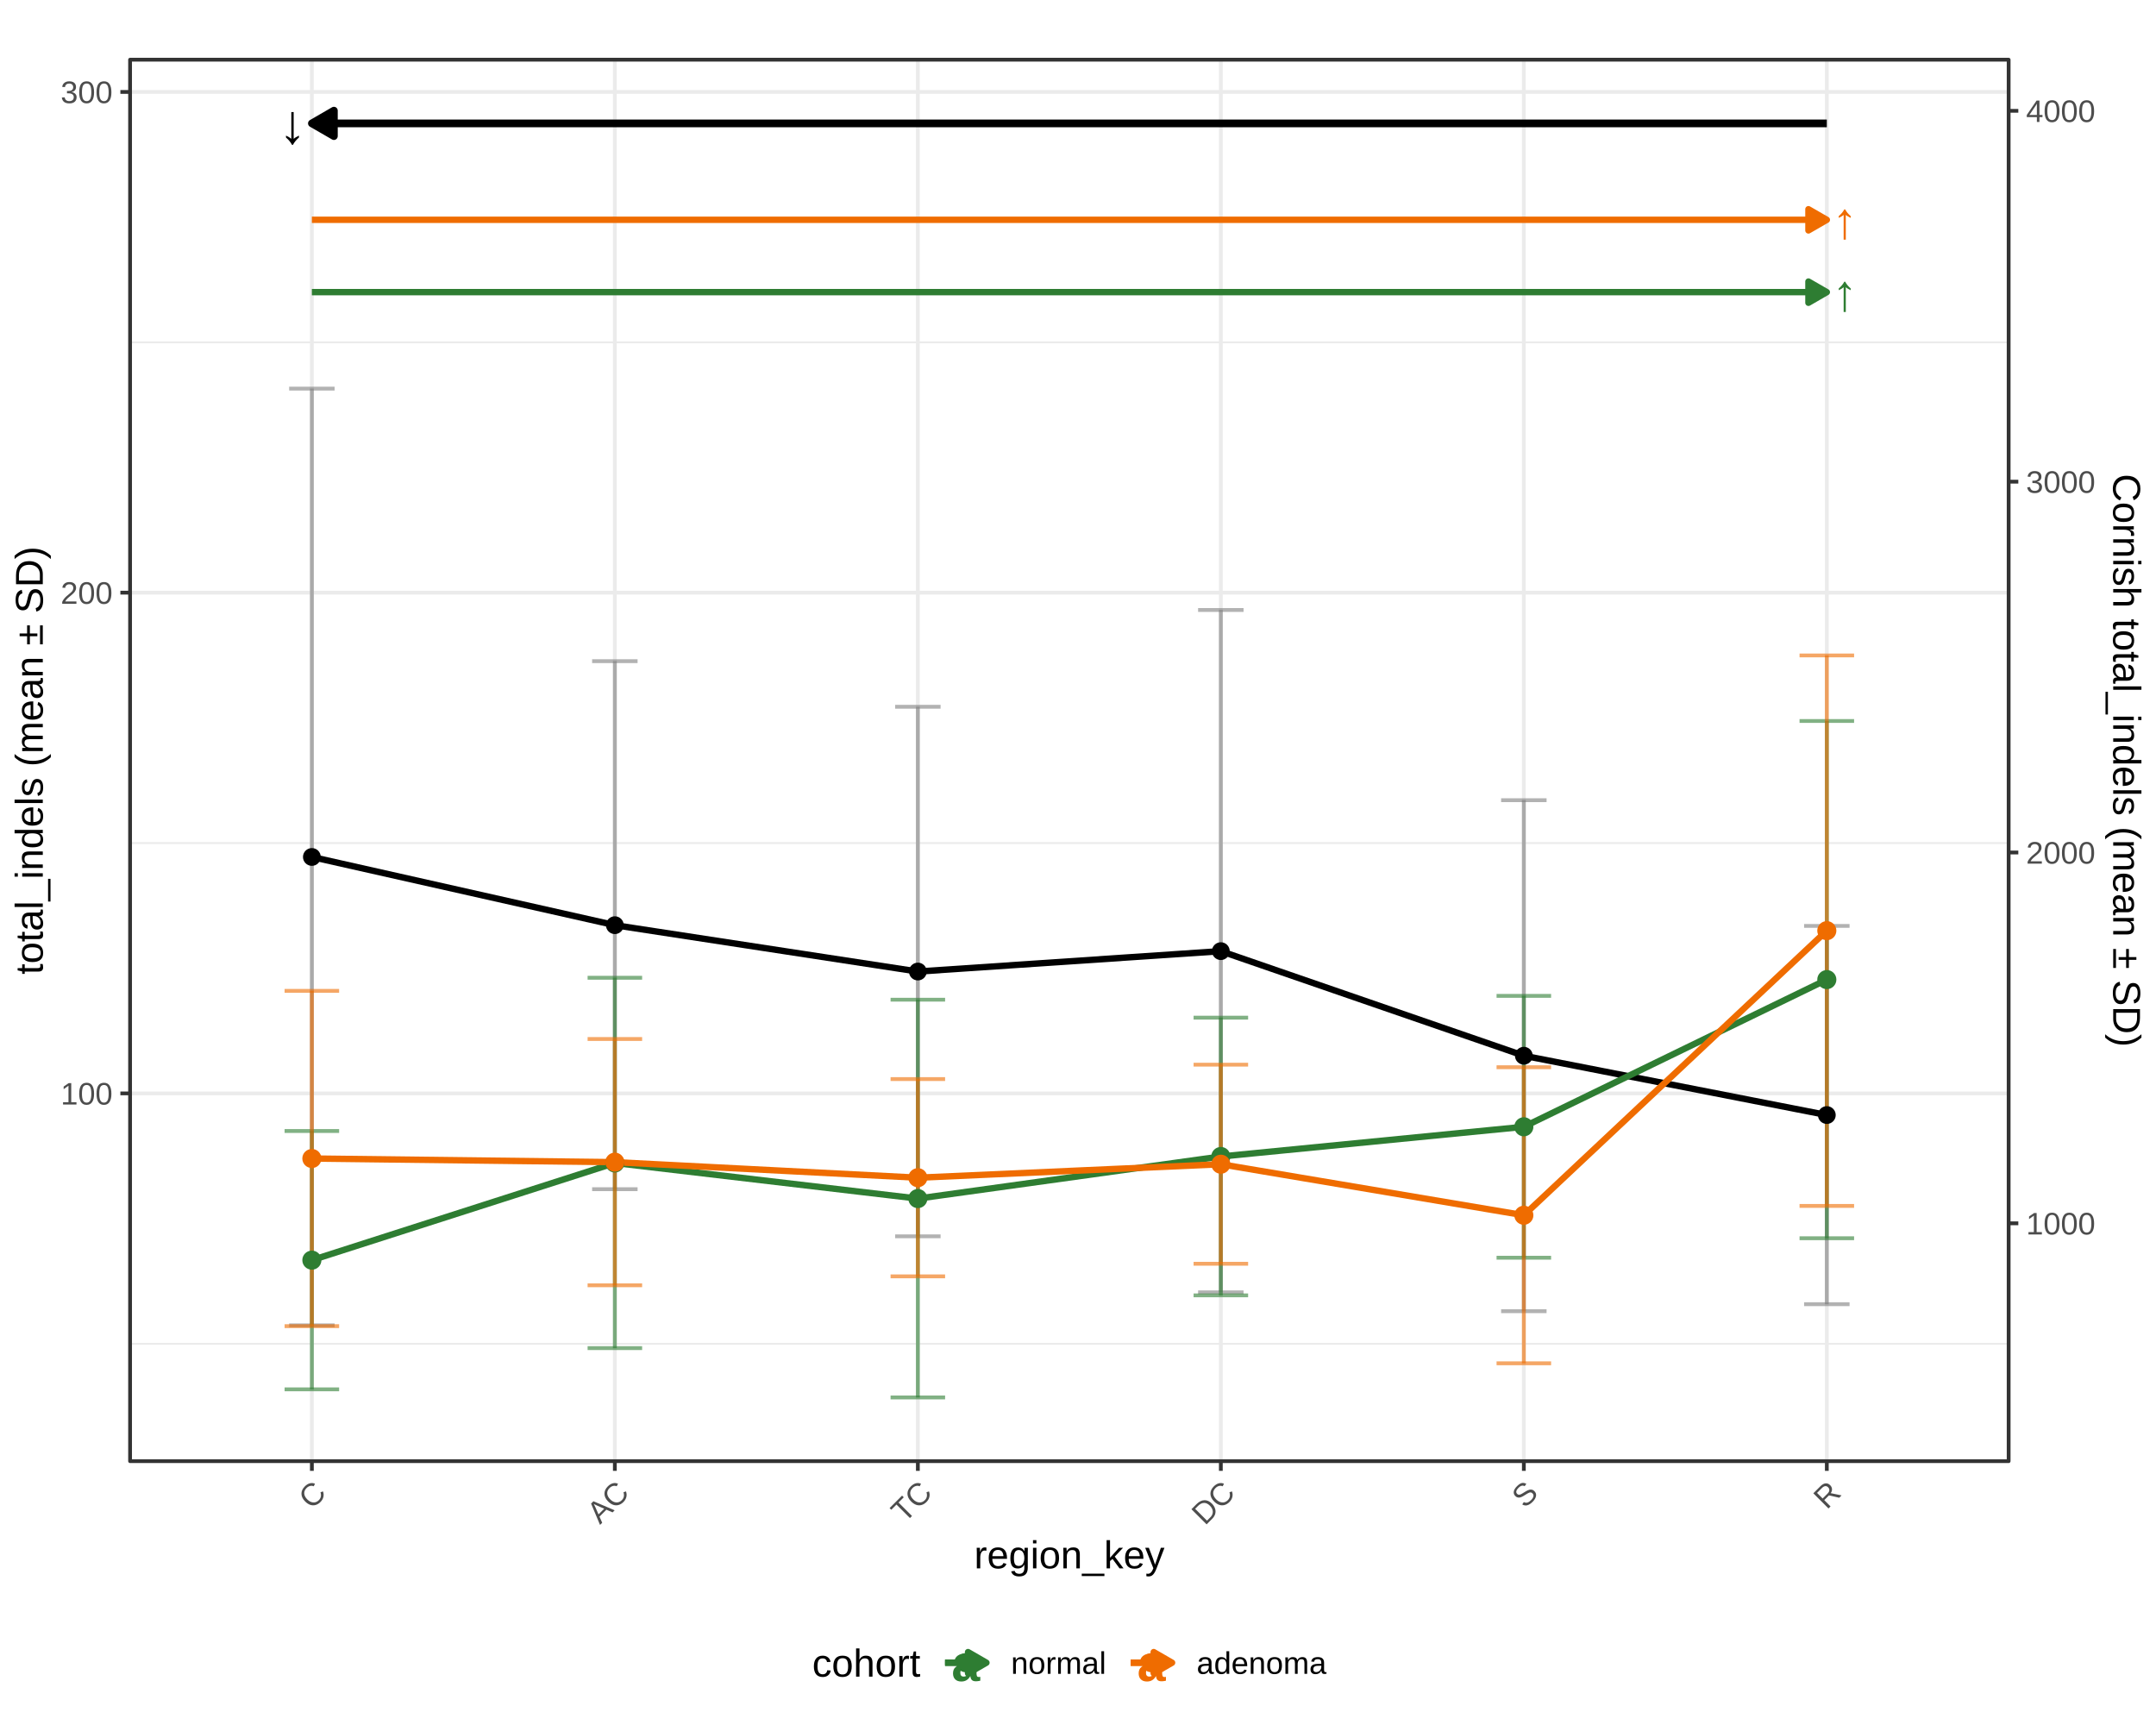
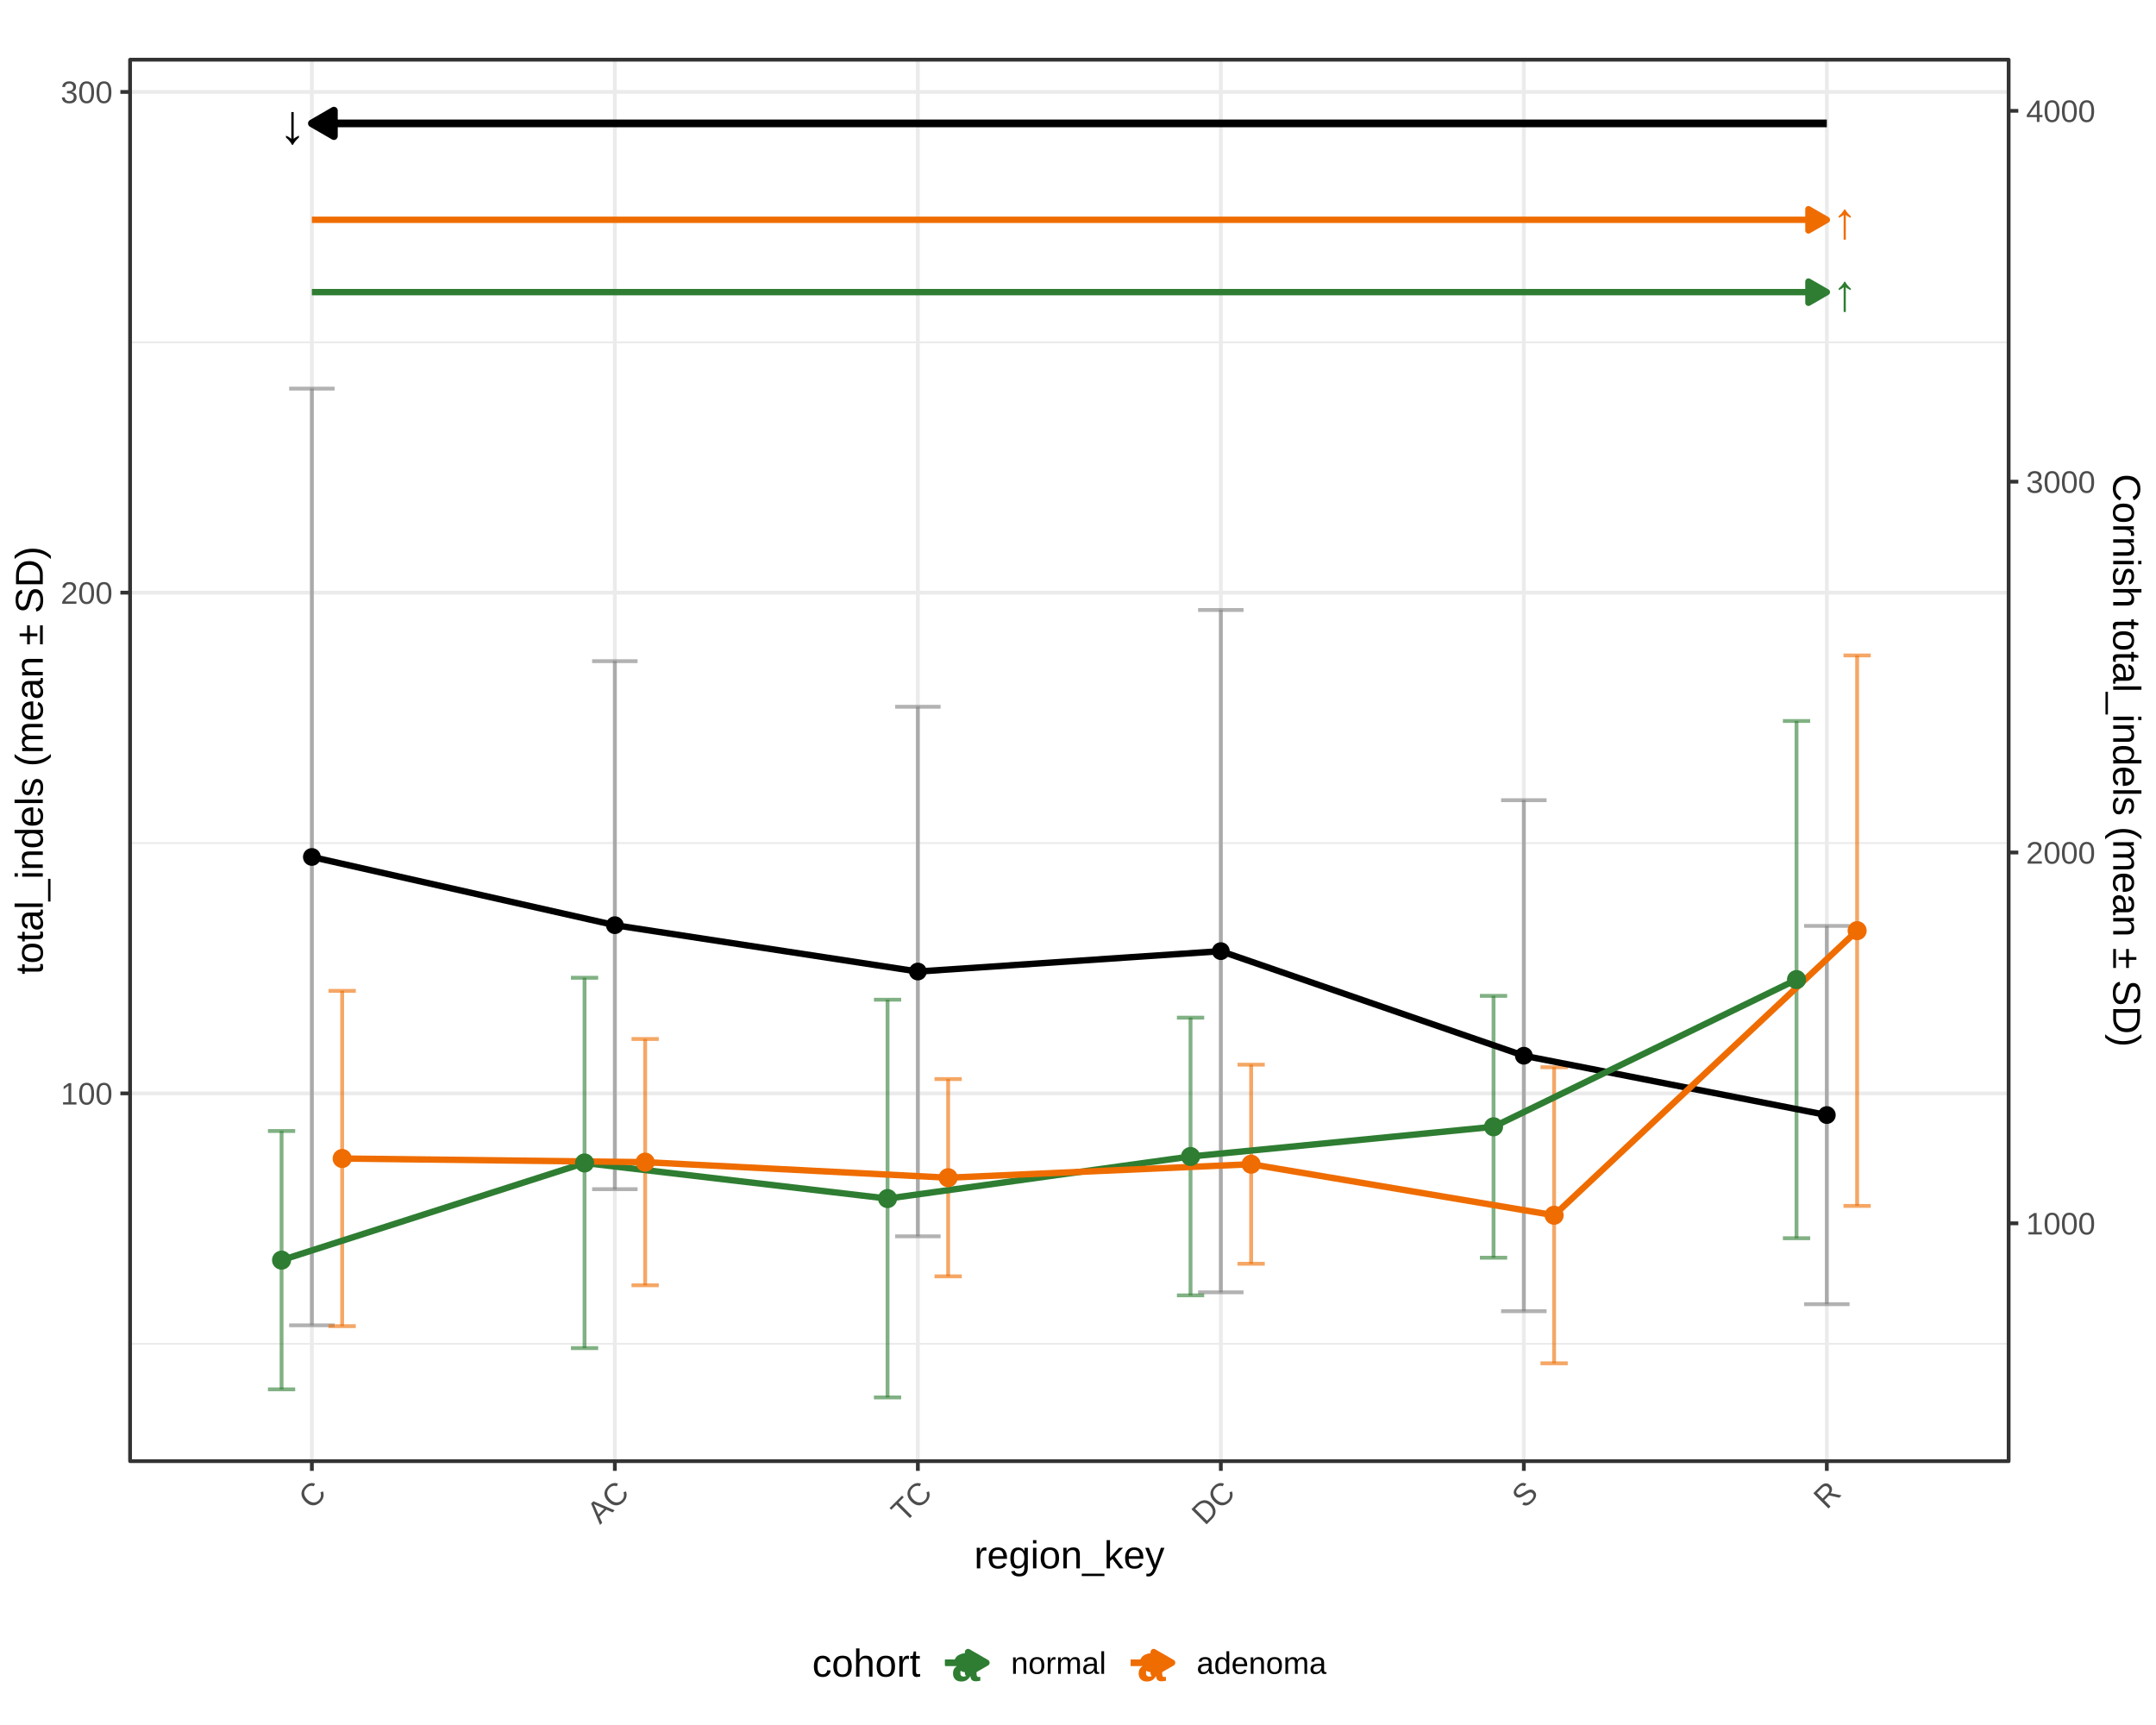
<svg xmlns="http://www.w3.org/2000/svg" width="720.00pt" height="576.00pt" viewBox="0 0 720.00 576.00">
  <g class="svglite">
    <defs>
      <style type="text/css">
    .svglite line, .svglite polyline, .svglite polygon, .svglite path, .svglite rect, .svglite circle {
      fill: none;
      stroke: #000000;
      stroke-linecap: round;
      stroke-linejoin: round;
      stroke-miterlimit: 10.00;
    }
    .svglite text {
      white-space: pre;
    }
    .svglite g.glyphgroup path {
      fill: inherit;
      stroke: none;
    }
  </style>
    </defs>
    <rect width="100%" height="100%" style="stroke: none; fill: #FFFFFF;" />
    <defs>
      <clipPath id="cpMC4wMHw3MjAuMDB8MC4wMHw1NzYuMDA=">
        <rect x="0.00" y="0.00" width="720.00" height="576.00" />
      </clipPath>
    </defs>
    <g clip-path="url(#cpMC4wMHw3MjAuMDB8MC4wMHw1NzYuMDA=)">
      <rect x="0" y="0.00" width="720.00" height="576.00" style="stroke-width: 1.26; stroke: #FFFFFF; fill: #FFFFFF;" />
      <rect x="43.44" y="19.93" width="627.35" height="467.97" style="stroke-width: 1.26; stroke: none; fill: #FFFFFF;" />
      <polyline points="43.44,448.71 670.78,448.71 " style="stroke-width: 0.63; stroke: #EBEBEB; stroke-linecap: butt;" />
      <polyline points="43.44,281.50 670.78,281.50 " style="stroke-width: 0.63; stroke: #EBEBEB; stroke-linecap: butt;" />
      <polyline points="43.44,114.30 670.78,114.30 " style="stroke-width: 0.63; stroke: #EBEBEB; stroke-linecap: butt;" />
      <polyline points="43.44,365.10 670.78,365.10 " style="stroke-width: 1.26; stroke: #EBEBEB; stroke-linecap: butt;" />
      <polyline points="43.44,197.90 670.78,197.90 " style="stroke-width: 1.26; stroke: #EBEBEB; stroke-linecap: butt;" />
      <polyline points="43.44,30.70 670.78,30.70 " style="stroke-width: 1.26; stroke: #EBEBEB; stroke-linecap: butt;" />
      <polyline points="104.15,487.90 104.15,19.93 " style="stroke-width: 1.26; stroke: #EBEBEB; stroke-linecap: butt;" />
      <polyline points="205.33,487.90 205.33,19.93 " style="stroke-width: 1.26; stroke: #EBEBEB; stroke-linecap: butt;" />
      <polyline points="306.52,487.90 306.52,19.93 " style="stroke-width: 1.26; stroke: #EBEBEB; stroke-linecap: butt;" />
      <polyline points="407.70,487.90 407.70,19.93 " style="stroke-width: 1.26; stroke: #EBEBEB; stroke-linecap: butt;" />
      <polyline points="508.89,487.90 508.89,19.93 " style="stroke-width: 1.26; stroke: #EBEBEB; stroke-linecap: butt;" />
      <polyline points="610.07,487.90 610.07,19.93 " style="stroke-width: 1.26; stroke: #EBEBEB; stroke-linecap: butt;" />
      <polyline points="96.56,129.76 111.74,129.76 " style="stroke-width: 1.28; stroke: #7F7F7F; stroke-opacity: 0.60; stroke-linecap: butt;" />
      <polyline points="104.15,129.76 104.15,442.54 " style="stroke-width: 1.28; stroke: #7F7F7F; stroke-opacity: 0.60; stroke-linecap: butt;" />
      <polyline points="96.56,442.54 111.74,442.54 " style="stroke-width: 1.28; stroke: #7F7F7F; stroke-opacity: 0.60; stroke-linecap: butt;" />
      <polyline points="197.74,220.77 212.92,220.77 " style="stroke-width: 1.28; stroke: #7F7F7F; stroke-opacity: 0.60; stroke-linecap: butt;" />
      <polyline points="205.33,220.77 205.33,397.09 " style="stroke-width: 1.28; stroke: #7F7F7F; stroke-opacity: 0.60; stroke-linecap: butt;" />
      <polyline points="197.74,397.09 212.92,397.09 " style="stroke-width: 1.28; stroke: #7F7F7F; stroke-opacity: 0.60; stroke-linecap: butt;" />
      <polyline points="298.93,236.00 314.11,236.00 " style="stroke-width: 1.28; stroke: #7F7F7F; stroke-opacity: 0.60; stroke-linecap: butt;" />
      <polyline points="306.52,236.00 306.52,412.82 " style="stroke-width: 1.28; stroke: #7F7F7F; stroke-opacity: 0.60; stroke-linecap: butt;" />
      <polyline points="298.93,412.82 314.11,412.82 " style="stroke-width: 1.28; stroke: #7F7F7F; stroke-opacity: 0.60; stroke-linecap: butt;" />
      <polyline points="400.11,203.68 415.29,203.68 " style="stroke-width: 1.28; stroke: #7F7F7F; stroke-opacity: 0.60; stroke-linecap: butt;" />
      <polyline points="407.70,203.68 407.70,431.52 " style="stroke-width: 1.28; stroke: #7F7F7F; stroke-opacity: 0.60; stroke-linecap: butt;" />
      <polyline points="400.11,431.52 415.29,431.52 " style="stroke-width: 1.28; stroke: #7F7F7F; stroke-opacity: 0.60; stroke-linecap: butt;" />
      <polyline points="501.30,267.20 516.48,267.20 " style="stroke-width: 1.28; stroke: #7F7F7F; stroke-opacity: 0.60; stroke-linecap: butt;" />
      <polyline points="508.89,267.20 508.89,437.83 " style="stroke-width: 1.28; stroke: #7F7F7F; stroke-opacity: 0.60; stroke-linecap: butt;" />
      <polyline points="501.30,437.83 516.48,437.83 " style="stroke-width: 1.28; stroke: #7F7F7F; stroke-opacity: 0.60; stroke-linecap: butt;" />
      <polyline points="602.48,309.18 617.66,309.18 " style="stroke-width: 1.28; stroke: #7F7F7F; stroke-opacity: 0.60; stroke-linecap: butt;" />
      <polyline points="610.07,309.18 610.07,435.48 " style="stroke-width: 1.28; stroke: #7F7F7F; stroke-opacity: 0.60; stroke-linecap: butt;" />
      <polyline points="602.48,435.48 617.66,435.48 " style="stroke-width: 1.28; stroke: #7F7F7F; stroke-opacity: 0.60; stroke-linecap: butt;" />
-       <polyline points="95.04,377.65 113.25,377.65 " style="stroke-width: 1.28; stroke: #2E7D32; stroke-opacity: 0.60; stroke-linecap: butt;" />
-       <polyline points="104.15,377.65 104.15,463.92 " style="stroke-width: 1.28; stroke: #2E7D32; stroke-opacity: 0.60; stroke-linecap: butt;" />
-       <polyline points="95.04,463.92 113.25,463.92 " style="stroke-width: 1.28; stroke: #2E7D32; stroke-opacity: 0.60; stroke-linecap: butt;" />
-       <polyline points="95.04,330.86 113.25,330.86 " style="stroke-width: 1.28; stroke: #EF6C00; stroke-opacity: 0.60; stroke-linecap: butt;" />
-       <polyline points="104.15,330.86 104.15,442.82 " style="stroke-width: 1.28; stroke: #EF6C00; stroke-opacity: 0.60; stroke-linecap: butt;" />
-       <polyline points="95.04,442.82 113.25,442.82 " style="stroke-width: 1.28; stroke: #EF6C00; stroke-opacity: 0.60; stroke-linecap: butt;" />
-       <polyline points="196.23,326.49 214.44,326.49 " style="stroke-width: 1.28; stroke: #2E7D32; stroke-opacity: 0.60; stroke-linecap: butt;" />
-       <polyline points="205.33,326.49 205.33,450.16 " style="stroke-width: 1.28; stroke: #2E7D32; stroke-opacity: 0.60; stroke-linecap: butt;" />
-       <polyline points="196.23,450.16 214.44,450.16 " style="stroke-width: 1.28; stroke: #2E7D32; stroke-opacity: 0.60; stroke-linecap: butt;" />
-       <polyline points="196.23,346.94 214.44,346.94 " style="stroke-width: 1.28; stroke: #EF6C00; stroke-opacity: 0.60; stroke-linecap: butt;" />
-       <polyline points="205.33,346.94 205.33,429.18 " style="stroke-width: 1.28; stroke: #EF6C00; stroke-opacity: 0.60; stroke-linecap: butt;" />
-       <polyline points="196.23,429.18 214.44,429.18 " style="stroke-width: 1.28; stroke: #EF6C00; stroke-opacity: 0.60; stroke-linecap: butt;" />
-       <polyline points="297.41,333.81 315.62,333.81 " style="stroke-width: 1.28; stroke: #2E7D32; stroke-opacity: 0.60; stroke-linecap: butt;" />
-       <polyline points="306.52,333.81 306.52,466.63 " style="stroke-width: 1.28; stroke: #2E7D32; stroke-opacity: 0.60; stroke-linecap: butt;" />
-       <polyline points="297.41,466.63 315.62,466.63 " style="stroke-width: 1.28; stroke: #2E7D32; stroke-opacity: 0.60; stroke-linecap: butt;" />
-       <polyline points="297.41,360.31 315.62,360.31 " style="stroke-width: 1.28; stroke: #EF6C00; stroke-opacity: 0.60; stroke-linecap: butt;" />
-       <polyline points="306.52,360.31 306.52,426.19 " style="stroke-width: 1.28; stroke: #EF6C00; stroke-opacity: 0.60; stroke-linecap: butt;" />
-       <polyline points="297.41,426.19 315.62,426.19 " style="stroke-width: 1.28; stroke: #EF6C00; stroke-opacity: 0.60; stroke-linecap: butt;" />
-       <polyline points="398.60,339.81 416.81,339.81 " style="stroke-width: 1.28; stroke: #2E7D32; stroke-opacity: 0.60; stroke-linecap: butt;" />
-       <polyline points="407.70,339.81 407.70,432.54 " style="stroke-width: 1.28; stroke: #2E7D32; stroke-opacity: 0.60; stroke-linecap: butt;" />
-       <polyline points="398.60,432.54 416.81,432.54 " style="stroke-width: 1.28; stroke: #2E7D32; stroke-opacity: 0.60; stroke-linecap: butt;" />
-       <polyline points="398.60,355.51 416.81,355.51 " style="stroke-width: 1.28; stroke: #EF6C00; stroke-opacity: 0.60; stroke-linecap: butt;" />
-       <polyline points="407.70,355.51 407.70,421.99 " style="stroke-width: 1.28; stroke: #EF6C00; stroke-opacity: 0.60; stroke-linecap: butt;" />
-       <polyline points="398.60,421.99 416.81,421.99 " style="stroke-width: 1.28; stroke: #EF6C00; stroke-opacity: 0.60; stroke-linecap: butt;" />
-       <polyline points="499.78,332.53 517.99,332.53 " style="stroke-width: 1.28; stroke: #2E7D32; stroke-opacity: 0.60; stroke-linecap: butt;" />
-       <polyline points="508.89,332.53 508.89,419.97 " style="stroke-width: 1.28; stroke: #2E7D32; stroke-opacity: 0.60; stroke-linecap: butt;" />
-       <polyline points="499.78,419.97 517.99,419.97 " style="stroke-width: 1.28; stroke: #2E7D32; stroke-opacity: 0.60; stroke-linecap: butt;" />
-       <polyline points="499.78,356.36 517.99,356.36 " style="stroke-width: 1.28; stroke: #EF6C00; stroke-opacity: 0.60; stroke-linecap: butt;" />
-       <polyline points="508.89,356.36 508.89,455.22 " style="stroke-width: 1.28; stroke: #EF6C00; stroke-opacity: 0.60; stroke-linecap: butt;" />
-       <polyline points="499.78,455.22 517.99,455.22 " style="stroke-width: 1.28; stroke: #EF6C00; stroke-opacity: 0.60; stroke-linecap: butt;" />
-       <polyline points="600.96,240.75 619.18,240.75 " style="stroke-width: 1.28; stroke: #2E7D32; stroke-opacity: 0.60; stroke-linecap: butt;" />
-       <polyline points="610.07,240.75 610.07,413.46 " style="stroke-width: 1.28; stroke: #2E7D32; stroke-opacity: 0.60; stroke-linecap: butt;" />
-       <polyline points="600.96,413.46 619.18,413.46 " style="stroke-width: 1.28; stroke: #2E7D32; stroke-opacity: 0.60; stroke-linecap: butt;" />
-       <polyline points="600.96,218.86 619.18,218.86 " style="stroke-width: 1.28; stroke: #EF6C00; stroke-opacity: 0.60; stroke-linecap: butt;" />
-       <polyline points="610.07,218.86 610.07,402.67 " style="stroke-width: 1.28; stroke: #EF6C00; stroke-opacity: 0.60; stroke-linecap: butt;" />
-       <polyline points="600.96,402.67 619.18,402.67 " style="stroke-width: 1.28; stroke: #EF6C00; stroke-opacity: 0.60; stroke-linecap: butt;" />
+       <polyline points="89.48,377.65 98.58,377.65 " style="stroke-width: 1.28; stroke: #2E7D32; stroke-opacity: 0.60; stroke-linecap: butt;" />
+       <polyline points="94.03,377.65 94.03,463.92 " style="stroke-width: 1.28; stroke: #2E7D32; stroke-opacity: 0.60; stroke-linecap: butt;" />
+       <polyline points="89.48,463.92 98.58,463.92 " style="stroke-width: 1.28; stroke: #2E7D32; stroke-opacity: 0.60; stroke-linecap: butt;" />
+       <polyline points="109.71,330.86 118.82,330.86 " style="stroke-width: 1.28; stroke: #EF6C00; stroke-opacity: 0.60; stroke-linecap: butt;" />
+       <polyline points="114.27,330.86 114.27,442.82 " style="stroke-width: 1.28; stroke: #EF6C00; stroke-opacity: 0.60; stroke-linecap: butt;" />
+       <polyline points="109.71,442.82 118.82,442.82 " style="stroke-width: 1.28; stroke: #EF6C00; stroke-opacity: 0.60; stroke-linecap: butt;" />
+       <polyline points="190.66,326.49 199.77,326.49 " style="stroke-width: 1.28; stroke: #2E7D32; stroke-opacity: 0.60; stroke-linecap: butt;" />
+       <polyline points="195.21,326.49 195.21,450.16 " style="stroke-width: 1.28; stroke: #2E7D32; stroke-opacity: 0.60; stroke-linecap: butt;" />
+       <polyline points="190.66,450.16 199.77,450.16 " style="stroke-width: 1.28; stroke: #2E7D32; stroke-opacity: 0.60; stroke-linecap: butt;" />
+       <polyline points="210.90,346.94 220.00,346.94 " style="stroke-width: 1.28; stroke: #EF6C00; stroke-opacity: 0.60; stroke-linecap: butt;" />
+       <polyline points="215.45,346.94 215.45,429.18 " style="stroke-width: 1.28; stroke: #EF6C00; stroke-opacity: 0.60; stroke-linecap: butt;" />
+       <polyline points="210.90,429.18 220.00,429.18 " style="stroke-width: 1.28; stroke: #EF6C00; stroke-opacity: 0.60; stroke-linecap: butt;" />
+       <polyline points="291.85,333.81 300.95,333.81 " style="stroke-width: 1.28; stroke: #2E7D32; stroke-opacity: 0.60; stroke-linecap: butt;" />
+       <polyline points="296.40,333.81 296.40,466.63 " style="stroke-width: 1.28; stroke: #2E7D32; stroke-opacity: 0.60; stroke-linecap: butt;" />
+       <polyline points="291.85,466.63 300.95,466.63 " style="stroke-width: 1.28; stroke: #2E7D32; stroke-opacity: 0.60; stroke-linecap: butt;" />
+       <polyline points="312.08,360.31 321.19,360.31 " style="stroke-width: 1.28; stroke: #EF6C00; stroke-opacity: 0.60; stroke-linecap: butt;" />
+       <polyline points="316.64,360.31 316.64,426.19 " style="stroke-width: 1.28; stroke: #EF6C00; stroke-opacity: 0.60; stroke-linecap: butt;" />
+       <polyline points="312.08,426.19 321.19,426.19 " style="stroke-width: 1.28; stroke: #EF6C00; stroke-opacity: 0.60; stroke-linecap: butt;" />
+       <polyline points="393.03,339.81 402.14,339.81 " style="stroke-width: 1.28; stroke: #2E7D32; stroke-opacity: 0.60; stroke-linecap: butt;" />
+       <polyline points="397.58,339.81 397.58,432.54 " style="stroke-width: 1.28; stroke: #2E7D32; stroke-opacity: 0.60; stroke-linecap: butt;" />
+       <polyline points="393.03,432.54 402.14,432.54 " style="stroke-width: 1.28; stroke: #2E7D32; stroke-opacity: 0.60; stroke-linecap: butt;" />
+       <polyline points="413.27,355.51 422.37,355.51 " style="stroke-width: 1.28; stroke: #EF6C00; stroke-opacity: 0.60; stroke-linecap: butt;" />
+       <polyline points="417.82,355.51 417.82,421.99 " style="stroke-width: 1.28; stroke: #EF6C00; stroke-opacity: 0.60; stroke-linecap: butt;" />
+       <polyline points="413.27,421.99 422.37,421.99 " style="stroke-width: 1.28; stroke: #EF6C00; stroke-opacity: 0.60; stroke-linecap: butt;" />
+       <polyline points="494.21,332.53 503.32,332.53 " style="stroke-width: 1.28; stroke: #2E7D32; stroke-opacity: 0.60; stroke-linecap: butt;" />
+       <polyline points="498.77,332.53 498.77,419.97 " style="stroke-width: 1.28; stroke: #2E7D32; stroke-opacity: 0.60; stroke-linecap: butt;" />
+       <polyline points="494.21,419.97 503.32,419.97 " style="stroke-width: 1.28; stroke: #2E7D32; stroke-opacity: 0.60; stroke-linecap: butt;" />
+       <polyline points="514.45,356.36 523.56,356.36 " style="stroke-width: 1.28; stroke: #EF6C00; stroke-opacity: 0.60; stroke-linecap: butt;" />
+       <polyline points="519.00,356.36 519.00,455.22 " style="stroke-width: 1.28; stroke: #EF6C00; stroke-opacity: 0.60; stroke-linecap: butt;" />
+       <polyline points="514.45,455.22 523.56,455.22 " style="stroke-width: 1.28; stroke: #EF6C00; stroke-opacity: 0.60; stroke-linecap: butt;" />
+       <polyline points="595.40,240.75 604.51,240.75 " style="stroke-width: 1.28; stroke: #2E7D32; stroke-opacity: 0.60; stroke-linecap: butt;" />
+       <polyline points="599.95,240.75 599.95,413.46 " style="stroke-width: 1.28; stroke: #2E7D32; stroke-opacity: 0.60; stroke-linecap: butt;" />
+       <polyline points="595.40,413.46 604.51,413.46 " style="stroke-width: 1.28; stroke: #2E7D32; stroke-opacity: 0.60; stroke-linecap: butt;" />
+       <polyline points="615.64,218.86 624.74,218.86 " style="stroke-width: 1.28; stroke: #EF6C00; stroke-opacity: 0.60; stroke-linecap: butt;" />
+       <polyline points="620.19,218.86 620.19,402.67 " style="stroke-width: 1.28; stroke: #EF6C00; stroke-opacity: 0.60; stroke-linecap: butt;" />
+       <polyline points="615.64,402.67 624.74,402.67 " style="stroke-width: 1.28; stroke: #EF6C00; stroke-opacity: 0.60; stroke-linecap: butt;" />
      <polyline points="104.15,286.15 205.33,308.93 306.52,324.41 407.70,317.60 508.89,352.52 610.07,372.33 " style="stroke-width: 2.13; stroke-linecap: butt;" />
      <circle cx="104.15" cy="286.15" r="2.55" style="stroke-width: 0.84; fill: #000000;" />
      <circle cx="205.33" cy="308.93" r="2.55" style="stroke-width: 0.84; fill: #000000;" />
      <circle cx="306.52" cy="324.41" r="2.55" style="stroke-width: 0.84; fill: #000000;" />
      <circle cx="407.70" cy="317.60" r="2.55" style="stroke-width: 0.84; fill: #000000;" />
      <circle cx="508.89" cy="352.52" r="2.55" style="stroke-width: 0.84; fill: #000000;" />
      <circle cx="610.07" cy="372.33" r="2.55" style="stroke-width: 0.84; fill: #000000;" />
-       <polyline points="104.15,420.78 205.33,388.33 306.52,400.22 407.70,386.17 508.89,376.25 610.07,327.10 " style="stroke-width: 2.13; stroke: #2E7D32; stroke-linecap: butt;" />
-       <polyline points="104.15,386.84 205.33,388.06 306.52,393.25 407.70,388.75 508.89,405.79 610.07,310.76 " style="stroke-width: 2.13; stroke: #EF6C00; stroke-linecap: butt;" />
-       <circle cx="104.15" cy="420.78" r="2.77" style="stroke-width: 0.84; stroke: #2E7D32; fill: #2E7D32;" />
-       <circle cx="104.15" cy="386.84" r="2.77" style="stroke-width: 0.84; stroke: #EF6C00; fill: #EF6C00;" />
-       <circle cx="205.33" cy="388.33" r="2.77" style="stroke-width: 0.84; stroke: #2E7D32; fill: #2E7D32;" />
-       <circle cx="205.33" cy="388.06" r="2.77" style="stroke-width: 0.84; stroke: #EF6C00; fill: #EF6C00;" />
-       <circle cx="306.52" cy="400.22" r="2.77" style="stroke-width: 0.84; stroke: #2E7D32; fill: #2E7D32;" />
-       <circle cx="306.52" cy="393.25" r="2.77" style="stroke-width: 0.84; stroke: #EF6C00; fill: #EF6C00;" />
-       <circle cx="407.70" cy="386.17" r="2.77" style="stroke-width: 0.84; stroke: #2E7D32; fill: #2E7D32;" />
-       <circle cx="407.70" cy="388.75" r="2.77" style="stroke-width: 0.84; stroke: #EF6C00; fill: #EF6C00;" />
-       <circle cx="508.89" cy="376.25" r="2.77" style="stroke-width: 0.84; stroke: #2E7D32; fill: #2E7D32;" />
-       <circle cx="508.89" cy="405.79" r="2.77" style="stroke-width: 0.84; stroke: #EF6C00; fill: #EF6C00;" />
-       <circle cx="610.07" cy="327.10" r="2.77" style="stroke-width: 0.84; stroke: #2E7D32; fill: #2E7D32;" />
-       <circle cx="610.07" cy="310.76" r="2.77" style="stroke-width: 0.84; stroke: #EF6C00; fill: #EF6C00;" />
+       <polyline points="94.03,420.78 195.21,388.33 296.40,400.22 397.58,386.17 498.77,376.25 599.95,327.10 " style="stroke-width: 2.13; stroke: #2E7D32; stroke-linecap: butt;" />
+       <polyline points="114.27,386.84 215.45,388.06 316.64,393.25 417.82,388.75 519.00,405.79 620.19,310.76 " style="stroke-width: 2.13; stroke: #EF6C00; stroke-linecap: butt;" />
+       <circle cx="94.03" cy="420.78" r="2.77" style="stroke-width: 0.84; stroke: #2E7D32; fill: #2E7D32;" />
+       <circle cx="114.27" cy="386.84" r="2.77" style="stroke-width: 0.84; stroke: #EF6C00; fill: #EF6C00;" />
+       <circle cx="195.21" cy="388.33" r="2.77" style="stroke-width: 0.84; stroke: #2E7D32; fill: #2E7D32;" />
+       <circle cx="215.45" cy="388.06" r="2.77" style="stroke-width: 0.84; stroke: #EF6C00; fill: #EF6C00;" />
+       <circle cx="296.40" cy="400.22" r="2.77" style="stroke-width: 0.84; stroke: #2E7D32; fill: #2E7D32;" />
+       <circle cx="316.64" cy="393.25" r="2.77" style="stroke-width: 0.84; stroke: #EF6C00; fill: #EF6C00;" />
+       <circle cx="397.58" cy="386.17" r="2.77" style="stroke-width: 0.84; stroke: #2E7D32; fill: #2E7D32;" />
+       <circle cx="417.82" cy="388.75" r="2.77" style="stroke-width: 0.84; stroke: #EF6C00; fill: #EF6C00;" />
+       <circle cx="498.77" cy="376.25" r="2.77" style="stroke-width: 0.84; stroke: #2E7D32; fill: #2E7D32;" />
+       <circle cx="519.00" cy="405.79" r="2.77" style="stroke-width: 0.84; stroke: #EF6C00; fill: #EF6C00;" />
+       <circle cx="599.95" cy="327.10" r="2.77" style="stroke-width: 0.84; stroke: #2E7D32; fill: #2E7D32;" />
+       <circle cx="620.19" cy="310.76" r="2.77" style="stroke-width: 0.84; stroke: #EF6C00; fill: #EF6C00;" />
      <line x1="104.15" y1="97.55" x2="610.07" y2="97.55" style="stroke-width: 2.13; stroke: #2E7D32; stroke-linecap: butt;" />
      <polygon points="603.93,101.10 610.07,97.55 603.93,94.01 " style="stroke-width: 2.13; stroke: #2E7D32; stroke-linecap: butt; fill: #2E7D32;" />
      <line x1="104.15" y1="73.40" x2="610.07" y2="73.40" style="stroke-width: 2.13; stroke: #EF6C00; stroke-linecap: butt;" />
      <polygon points="603.93,76.94 610.07,73.40 603.93,69.86 " style="stroke-width: 2.13; stroke: #EF6C00; stroke-linecap: butt; fill: #EF6C00;" />
      <text x="611.78" y="103.66" style="font-size: 17.07px; font-weight: bold;fill: #2E7D32; font-family: &quot;Arial&quot;;" textLength="8.53px" lengthAdjust="spacingAndGlyphs">↑</text>
      <text x="611.78" y="79.51" style="font-size: 17.07px; font-weight: bold;fill: #EF6C00; font-family: &quot;Arial&quot;;" textLength="8.53px" lengthAdjust="spacingAndGlyphs">↑</text>
      <line x1="610.07" y1="41.20" x2="104.15" y2="41.20" style="stroke-width: 2.56; stroke-linecap: butt;" />
      <polygon points="111.51,36.94 104.15,41.20 111.51,45.45 " style="stroke-width: 2.56; stroke-linecap: butt; fill: #000000;" />
      <text x="102.30" y="47.81" text-anchor="end" style="font-size: 18.49px; font-weight: bold; font-family: &quot;Arial&quot;;" textLength="9.25px" lengthAdjust="spacingAndGlyphs">↓</text>
      <rect x="43.44" y="19.93" width="627.35" height="467.97" style="stroke-width: 1.26; stroke: #333333;" />
      <text x="37.61" y="368.82" text-anchor="end" style="font-size: 10.40px;fill: #4D4D4D; font-family: &quot;Arial&quot;;" textLength="17.34px" lengthAdjust="spacingAndGlyphs">100</text>
      <text x="37.61" y="201.62" text-anchor="end" style="font-size: 10.40px;fill: #4D4D4D; font-family: &quot;Arial&quot;;" textLength="17.34px" lengthAdjust="spacingAndGlyphs">200</text>
      <text x="37.61" y="34.42" text-anchor="end" style="font-size: 10.40px;fill: #4D4D4D; font-family: &quot;Arial&quot;;" textLength="17.34px" lengthAdjust="spacingAndGlyphs">300</text>
      <polyline points="40.20,365.10 43.44,365.10 " style="stroke-width: 1.26; stroke: #333333; stroke-linecap: butt;" />
      <polyline points="40.20,197.90 43.44,197.90 " style="stroke-width: 1.26; stroke: #333333; stroke-linecap: butt;" />
      <polyline points="40.20,30.70 43.44,30.70 " style="stroke-width: 1.26; stroke: #333333; stroke-linecap: butt;" />
      <polyline points="674.02,408.48 670.78,408.48 " style="stroke-width: 1.26; stroke: #333333; stroke-linecap: butt;" />
      <polyline points="674.02,284.66 670.78,284.66 " style="stroke-width: 1.26; stroke: #333333; stroke-linecap: butt;" />
      <polyline points="674.02,160.84 670.78,160.84 " style="stroke-width: 1.26; stroke: #333333; stroke-linecap: butt;" />
      <polyline points="674.02,37.01 670.78,37.01 " style="stroke-width: 1.26; stroke: #333333; stroke-linecap: butt;" />
      <text x="676.61" y="412.20" style="font-size: 10.40px;fill: #4D4D4D; font-family: &quot;Arial&quot;;" textLength="23.12px" lengthAdjust="spacingAndGlyphs">1000</text>
      <text x="676.61" y="288.38" style="font-size: 10.40px;fill: #4D4D4D; font-family: &quot;Arial&quot;;" textLength="23.12px" lengthAdjust="spacingAndGlyphs">2000</text>
      <text x="676.61" y="164.56" style="font-size: 10.40px;fill: #4D4D4D; font-family: &quot;Arial&quot;;" textLength="23.12px" lengthAdjust="spacingAndGlyphs">3000</text>
      <text x="676.61" y="40.73" style="font-size: 10.40px;fill: #4D4D4D; font-family: &quot;Arial&quot;;" textLength="23.12px" lengthAdjust="spacingAndGlyphs">4000</text>
      <polyline points="104.15,491.14 104.15,487.90 " style="stroke-width: 1.26; stroke: #333333; stroke-linecap: butt;" />
      <polyline points="205.33,491.14 205.33,487.90 " style="stroke-width: 1.26; stroke: #333333; stroke-linecap: butt;" />
      <polyline points="306.52,491.14 306.52,487.90 " style="stroke-width: 1.26; stroke: #333333; stroke-linecap: butt;" />
      <polyline points="407.70,491.14 407.70,487.90 " style="stroke-width: 1.26; stroke: #333333; stroke-linecap: butt;" />
      <polyline points="508.89,491.14 508.89,487.90 " style="stroke-width: 1.26; stroke: #333333; stroke-linecap: butt;" />
      <polyline points="610.07,491.14 610.07,487.90 " style="stroke-width: 1.26; stroke: #333333; stroke-linecap: butt;" />
      <text transform="translate(109.41,498.99) rotate(-45)" text-anchor="end" style="font-size: 10.40px;fill: #4D4D4D; font-family: &quot;Arial&quot;;" textLength="7.50px" lengthAdjust="spacingAndGlyphs">C</text>
      <text transform="translate(210.59,498.99) rotate(-45)" text-anchor="end" style="font-size: 10.40px;fill: #4D4D4D; font-family: &quot;Arial&quot;;" textLength="14.44px" lengthAdjust="spacingAndGlyphs">AC</text>
      <text transform="translate(311.78,498.99) rotate(-45)" text-anchor="end" style="font-size: 10.40px;fill: #4D4D4D; font-family: &quot;Arial&quot;;" textLength="13.84px" lengthAdjust="spacingAndGlyphs">TC</text>
      <text transform="translate(412.96,498.99) rotate(-45)" text-anchor="end" style="font-size: 10.40px;fill: #4D4D4D; font-family: &quot;Arial&quot;;" textLength="15.00px" lengthAdjust="spacingAndGlyphs">DC</text>
      <text transform="translate(514.15,498.99) rotate(-45)" text-anchor="end" style="font-size: 10.40px;fill: #4D4D4D; font-family: &quot;Arial&quot;;" textLength="6.94px" lengthAdjust="spacingAndGlyphs">S</text>
      <text transform="translate(615.33,498.99) rotate(-45)" text-anchor="end" style="font-size: 10.40px;fill: #4D4D4D; font-family: &quot;Arial&quot;;" textLength="7.50px" lengthAdjust="spacingAndGlyphs">R</text>
      <text x="357.11" y="523.69" text-anchor="middle" style="font-size: 13.00px; font-family: &quot;Arial&quot;;" textLength="63.62px" lengthAdjust="spacingAndGlyphs">region_key</text>
      <text transform="translate(14.29,253.91) rotate(-90)" text-anchor="middle" style="font-size: 13.00px; font-family: &quot;Arial&quot;;" textLength="143.02px" lengthAdjust="spacingAndGlyphs">total_indels (mean ± SD)</text>
      <text transform="translate(705.71,253.91) rotate(90)" text-anchor="middle" style="font-size: 13.00px; font-family: &quot;Arial&quot;;" textLength="191.44px" lengthAdjust="spacingAndGlyphs">Cornish total_indels (mean ± SD)</text>
      <rect x="264.78" y="539.38" width="184.66" height="31.64" style="stroke-width: 1.26; stroke: none; fill: #FFFFFF;" />
      <text x="271.25" y="559.85" style="font-size: 13.00px; font-family: &quot;Arial&quot;;" textLength="36.14px" lengthAdjust="spacingAndGlyphs">cohort</text>
      <rect x="313.87" y="545.85" width="17.28" height="18.69" style="stroke-width: 1.26; stroke: none; fill: #FFFFFF;" />
      <line x1="315.60" y1="555.20" x2="329.42" y2="555.20" style="stroke-width: 1.28; stroke: #2E7D32; stroke-opacity: 0.60; stroke-linecap: butt;" />
      <line x1="315.60" y1="555.20" x2="329.42" y2="555.20" style="stroke-width: 2.13; stroke: #2E7D32; stroke-linecap: butt;" />
      <circle cx="322.51" cy="555.20" r="2.77" style="stroke-width: 0.84; stroke: #2E7D32; fill: #2E7D32;" />
      <line x1="315.60" y1="555.20" x2="329.42" y2="555.20" style="stroke-width: 2.13; stroke: #2E7D32; stroke-linecap: butt;" />
      <polygon points="323.28,558.74 329.42,555.20 323.28,551.65 " style="stroke-width: 2.13; stroke: #2E7D32; stroke-linecap: butt; fill: #2E7D32;" />
      <text x="322.51" y="561.31" text-anchor="middle" style="font-size: 17.07px; font-weight: bold;fill: #2E7D32; font-family: &quot;Arial&quot;;" textLength="9.48px" lengthAdjust="spacingAndGlyphs">a</text>
      <rect x="375.87" y="545.85" width="17.28" height="18.69" style="stroke-width: 1.26; stroke: none; fill: #FFFFFF;" />
      <line x1="377.59" y1="555.20" x2="391.42" y2="555.20" style="stroke-width: 1.28; stroke: #EF6C00; stroke-opacity: 0.60; stroke-linecap: butt;" />
      <line x1="377.59" y1="555.20" x2="391.42" y2="555.20" style="stroke-width: 2.13; stroke: #EF6C00; stroke-linecap: butt;" />
      <circle cx="384.51" cy="555.20" r="2.77" style="stroke-width: 0.84; stroke: #EF6C00; fill: #EF6C00;" />
      <line x1="377.59" y1="555.20" x2="391.42" y2="555.20" style="stroke-width: 2.13; stroke: #EF6C00; stroke-linecap: butt;" />
      <polygon points="385.28,558.74 391.42,555.20 385.28,551.65 " style="stroke-width: 2.13; stroke: #EF6C00; stroke-linecap: butt; fill: #EF6C00;" />
      <text x="384.51" y="561.31" text-anchor="middle" style="font-size: 17.07px; font-weight: bold;fill: #EF6C00; font-family: &quot;Arial&quot;;" textLength="9.48px" lengthAdjust="spacingAndGlyphs">a</text>
      <text x="337.62" y="558.92" style="font-size: 10.40px; font-family: &quot;Arial&quot;;" textLength="31.77px" lengthAdjust="spacingAndGlyphs">normal</text>
      <text x="399.62" y="558.92" style="font-size: 10.40px; font-family: &quot;Arial&quot;;" textLength="43.34px" lengthAdjust="spacingAndGlyphs">adenoma</text>
    </g>
  </g>
</svg>
